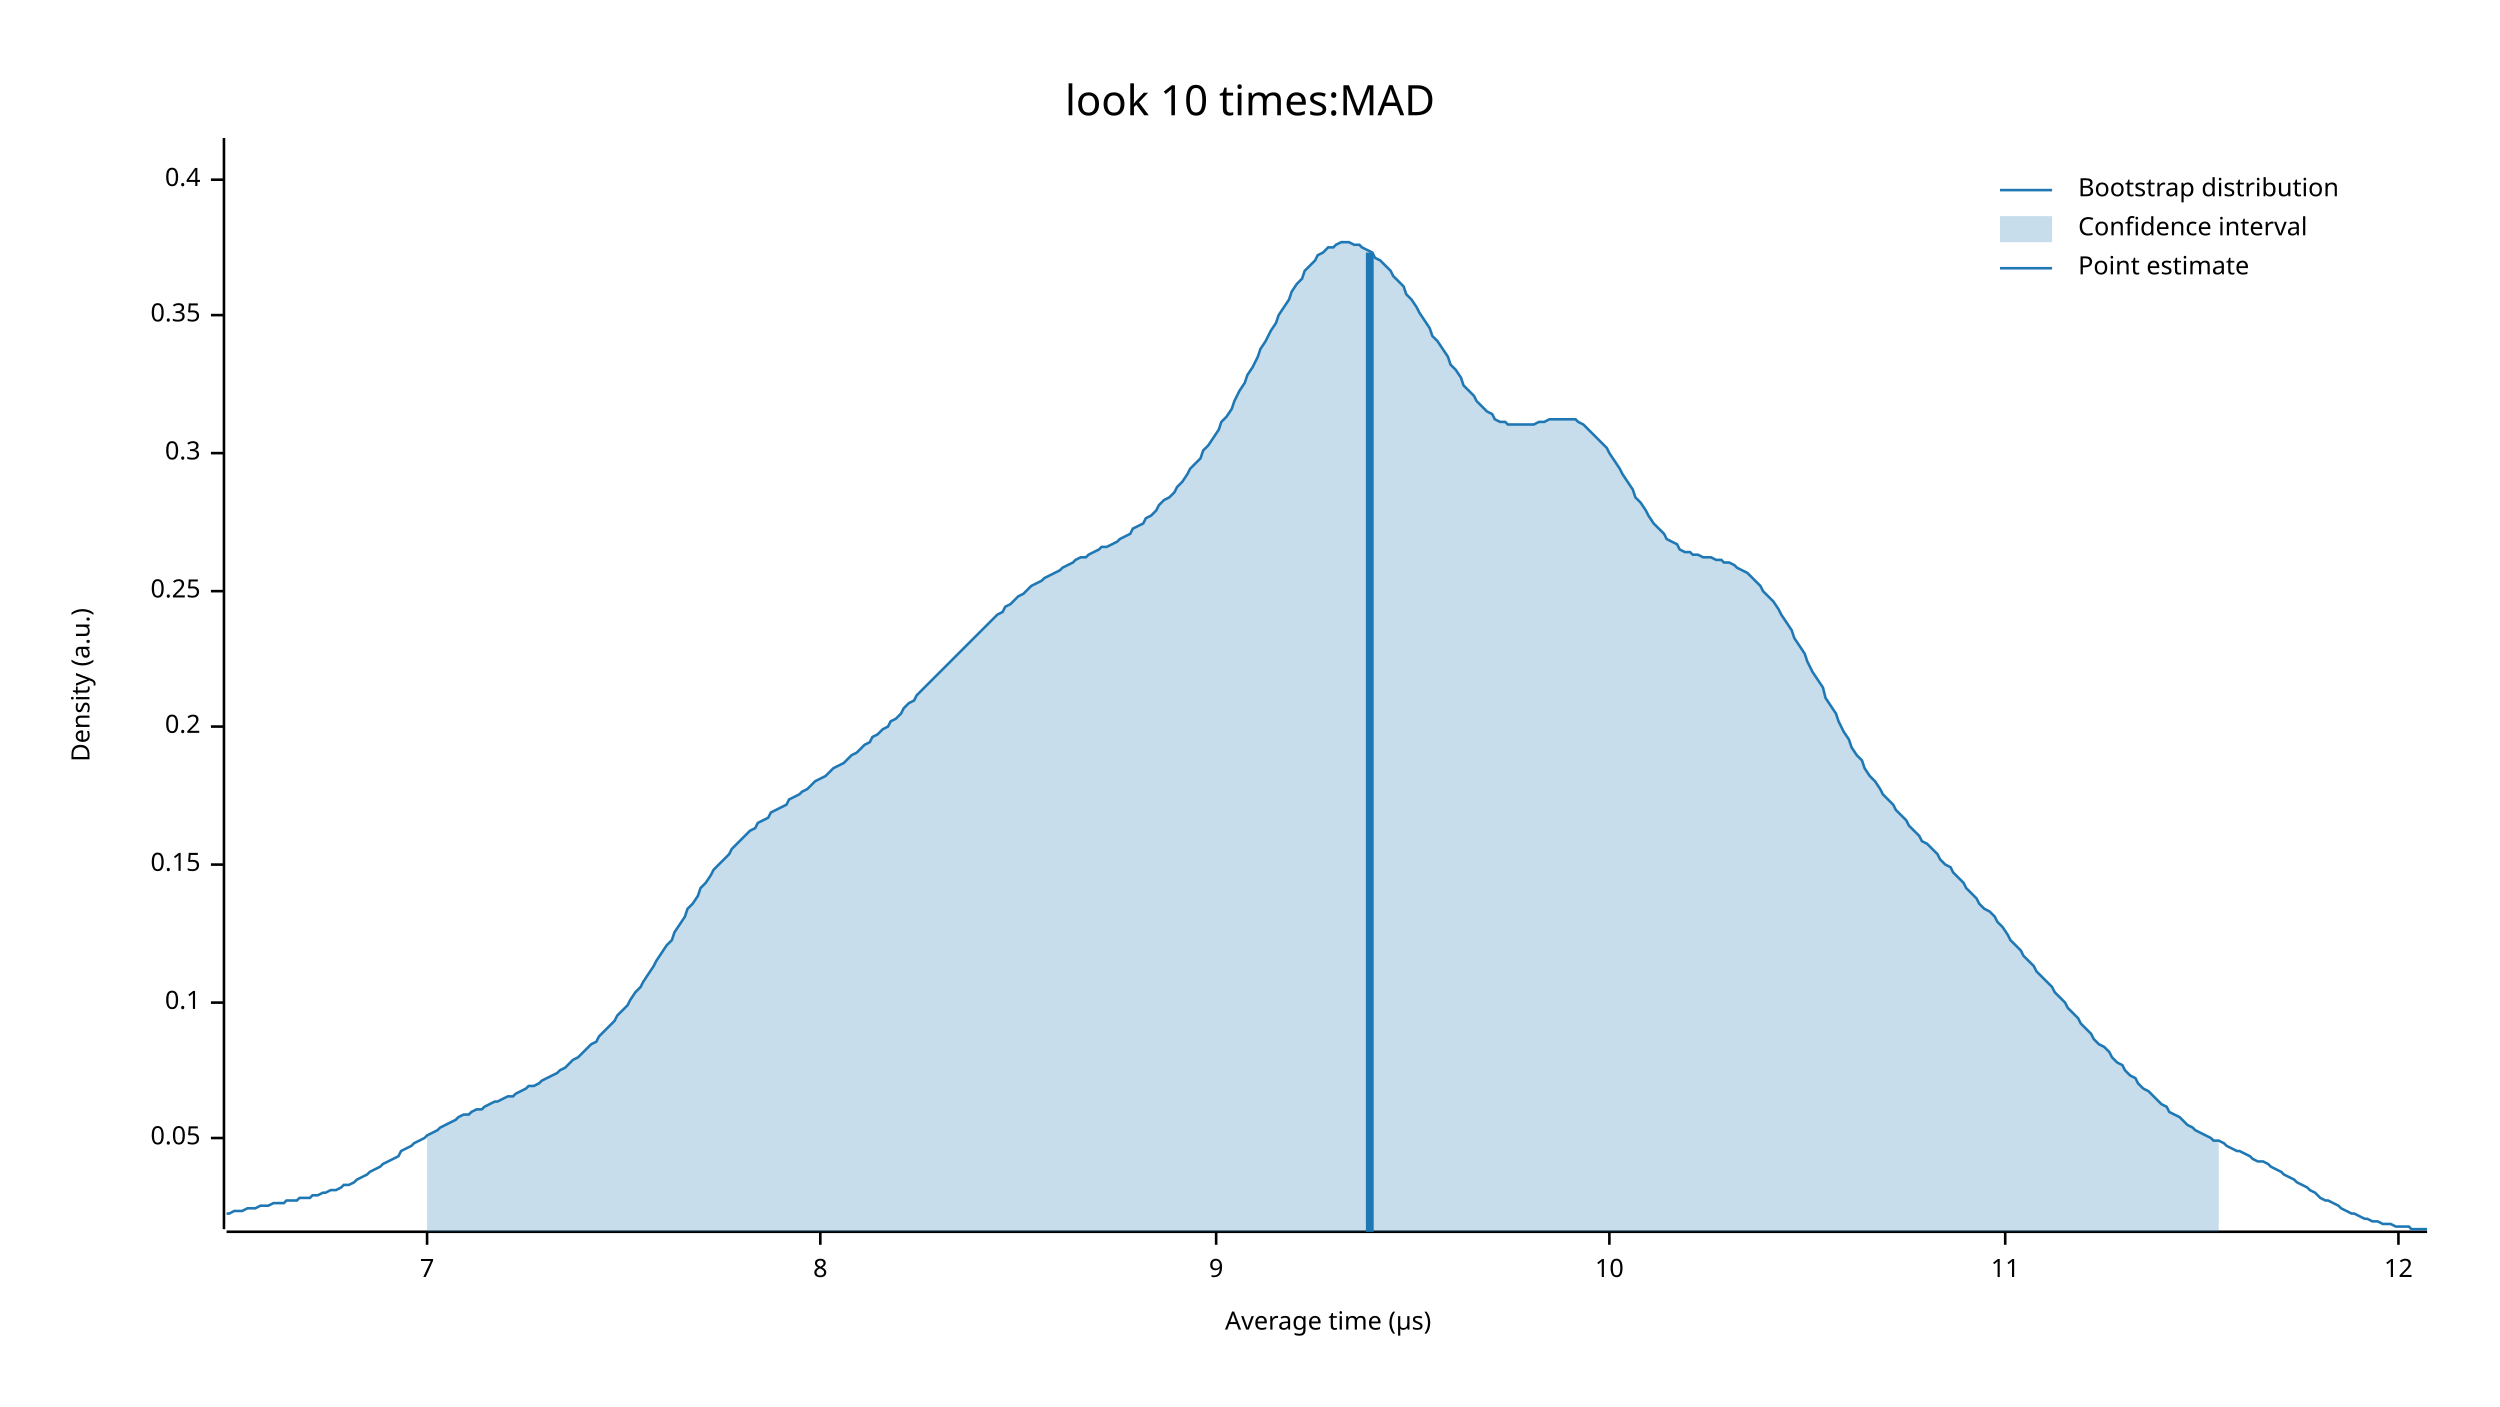
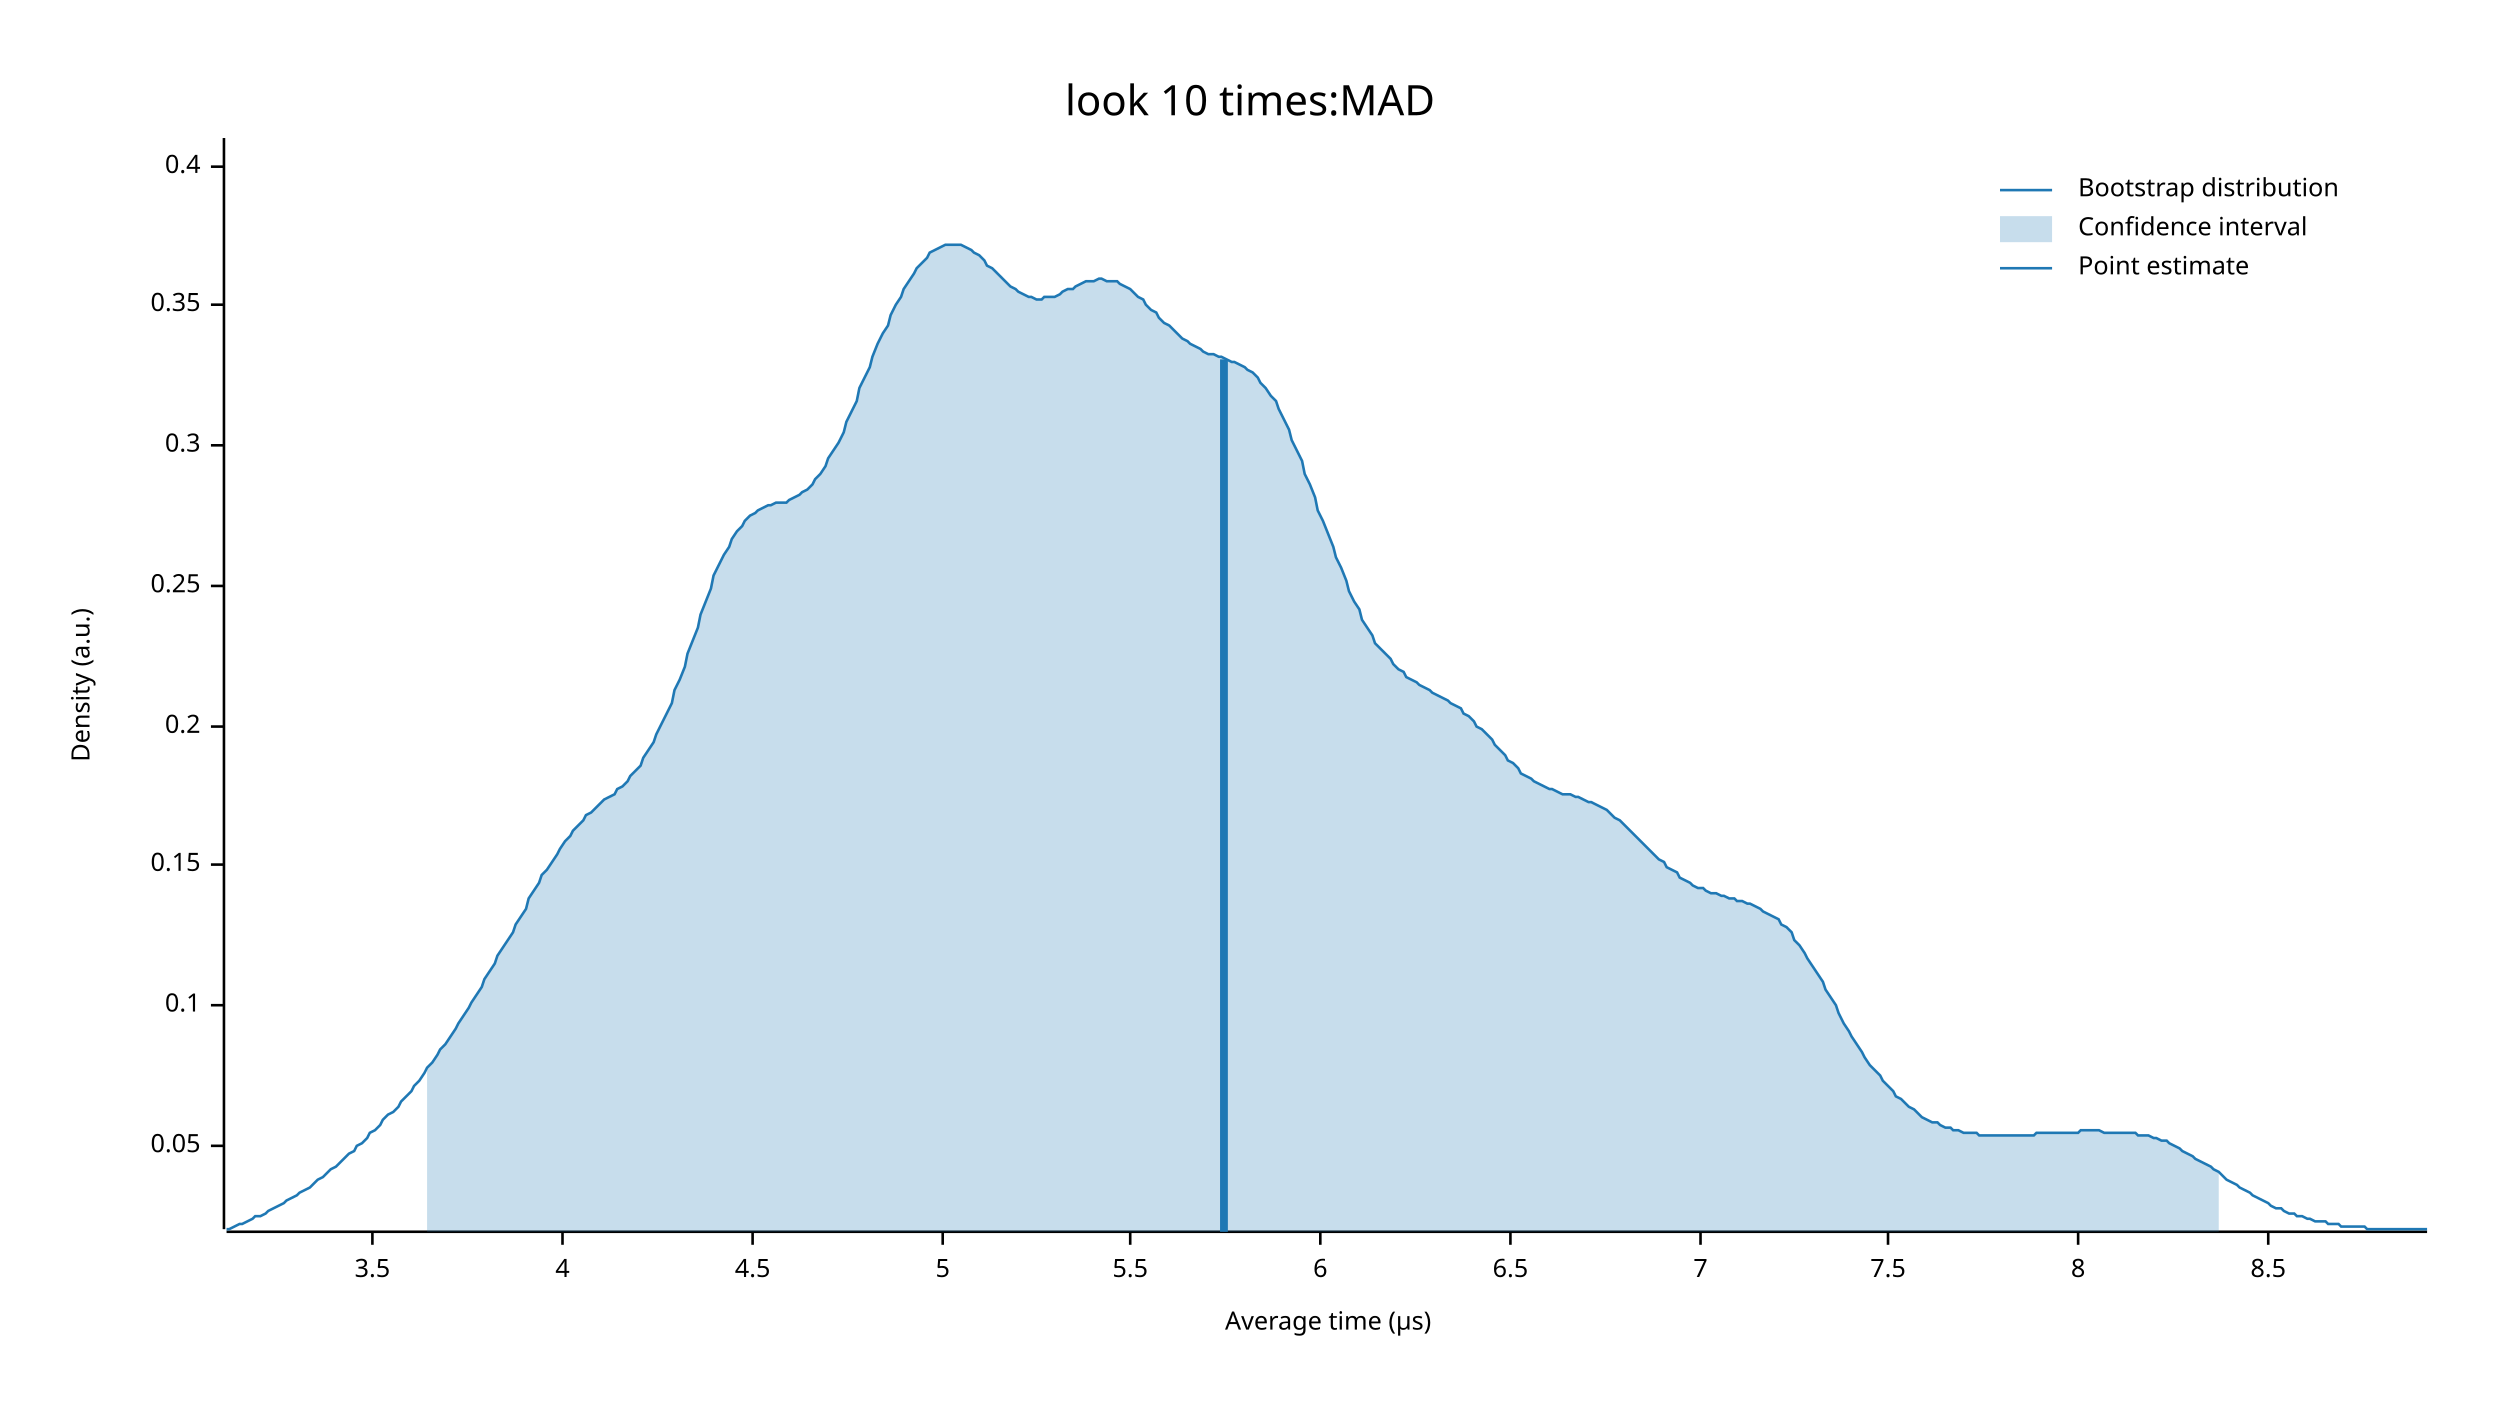
<svg xmlns="http://www.w3.org/2000/svg" width="960" height="540" viewBox="0 0 960 540">
  <text x="480" y="32" dy="0.76em" text-anchor="middle" font-family="sans-serif" font-size="16.129" opacity="1" fill="#000000">
look 10 times:MAD
</text>
  <text x="27" y="263" dy="0.76em" text-anchor="middle" font-family="sans-serif" font-size="9.677" opacity="1" fill="#000000" transform="rotate(270, 27, 263)">
Density (a.u.)
</text>
  <text x="510" y="513" dy="-0.5ex" text-anchor="middle" font-family="sans-serif" font-size="9.677" opacity="1" fill="#000000">
Average time (µs)
</text>
  <polyline fill="none" opacity="1" stroke="#000000" stroke-width="1" points="86,53 86,472 " />
-   <text x="77" y="437" dy="0.5ex" text-anchor="end" font-family="sans-serif" font-size="9.677" opacity="1" fill="#000000">
+   <text x="77" y="440" dy="0.5ex" text-anchor="end" font-family="sans-serif" font-size="9.677" opacity="1" fill="#000000">
0.05
</text>
-   <polyline fill="none" opacity="1" stroke="#000000" stroke-width="1" points="81,437 86,437 " />
-   <text x="77" y="385" dy="0.5ex" text-anchor="end" font-family="sans-serif" font-size="9.677" opacity="1" fill="#000000">
+   <polyline fill="none" opacity="1" stroke="#000000" stroke-width="1" points="81,440 86,440 " />
+   <text x="77" y="386" dy="0.5ex" text-anchor="end" font-family="sans-serif" font-size="9.677" opacity="1" fill="#000000">
0.1
</text>
-   <polyline fill="none" opacity="1" stroke="#000000" stroke-width="1" points="81,385 86,385 " />
+   <polyline fill="none" opacity="1" stroke="#000000" stroke-width="1" points="81,386 86,386 " />
  <text x="77" y="332" dy="0.5ex" text-anchor="end" font-family="sans-serif" font-size="9.677" opacity="1" fill="#000000">
0.15
</text>
  <polyline fill="none" opacity="1" stroke="#000000" stroke-width="1" points="81,332 86,332 " />
  <text x="77" y="279" dy="0.5ex" text-anchor="end" font-family="sans-serif" font-size="9.677" opacity="1" fill="#000000">
0.2
</text>
  <polyline fill="none" opacity="1" stroke="#000000" stroke-width="1" points="81,279 86,279 " />
-   <text x="77" y="227" dy="0.5ex" text-anchor="end" font-family="sans-serif" font-size="9.677" opacity="1" fill="#000000">
+   <text x="77" y="225" dy="0.5ex" text-anchor="end" font-family="sans-serif" font-size="9.677" opacity="1" fill="#000000">
0.25
</text>
-   <polyline fill="none" opacity="1" stroke="#000000" stroke-width="1" points="81,227 86,227 " />
-   <text x="77" y="174" dy="0.5ex" text-anchor="end" font-family="sans-serif" font-size="9.677" opacity="1" fill="#000000">
+   <polyline fill="none" opacity="1" stroke="#000000" stroke-width="1" points="81,225 86,225 " />
+   <text x="77" y="171" dy="0.5ex" text-anchor="end" font-family="sans-serif" font-size="9.677" opacity="1" fill="#000000">
0.3
</text>
-   <polyline fill="none" opacity="1" stroke="#000000" stroke-width="1" points="81,174 86,174 " />
-   <text x="77" y="121" dy="0.5ex" text-anchor="end" font-family="sans-serif" font-size="9.677" opacity="1" fill="#000000">
+   <polyline fill="none" opacity="1" stroke="#000000" stroke-width="1" points="81,171 86,171 " />
+   <text x="77" y="117" dy="0.5ex" text-anchor="end" font-family="sans-serif" font-size="9.677" opacity="1" fill="#000000">
0.35
</text>
-   <polyline fill="none" opacity="1" stroke="#000000" stroke-width="1" points="81,121 86,121 " />
-   <text x="77" y="69" dy="0.5ex" text-anchor="end" font-family="sans-serif" font-size="9.677" opacity="1" fill="#000000">
+   <polyline fill="none" opacity="1" stroke="#000000" stroke-width="1" points="81,117 86,117 " />
+   <text x="77" y="64" dy="0.5ex" text-anchor="end" font-family="sans-serif" font-size="9.677" opacity="1" fill="#000000">
0.4
</text>
-   <polyline fill="none" opacity="1" stroke="#000000" stroke-width="1" points="81,69 86,69 " />
+   <polyline fill="none" opacity="1" stroke="#000000" stroke-width="1" points="81,64 86,64 " />
  <polyline fill="none" opacity="1" stroke="#000000" stroke-width="1" points="87,473 932,473 " />
-   <text x="164" y="483" dy="0.76em" text-anchor="middle" font-family="sans-serif" font-size="9.677" opacity="1" fill="#000000">
+   <text x="143" y="483" dy="0.76em" text-anchor="middle" font-family="sans-serif" font-size="9.677" opacity="1" fill="#000000">
+ 3.5
+ </text>
+   <polyline fill="none" opacity="1" stroke="#000000" stroke-width="1" points="143,473 143,478 " />
+   <text x="216" y="483" dy="0.76em" text-anchor="middle" font-family="sans-serif" font-size="9.677" opacity="1" fill="#000000">
+ 4
+ </text>
+   <polyline fill="none" opacity="1" stroke="#000000" stroke-width="1" points="216,473 216,478 " />
+   <text x="289" y="483" dy="0.76em" text-anchor="middle" font-family="sans-serif" font-size="9.677" opacity="1" fill="#000000">
+ 4.5
+ </text>
+   <polyline fill="none" opacity="1" stroke="#000000" stroke-width="1" points="289,473 289,478 " />
+   <text x="362" y="483" dy="0.76em" text-anchor="middle" font-family="sans-serif" font-size="9.677" opacity="1" fill="#000000">
+ 5
+ </text>
+   <polyline fill="none" opacity="1" stroke="#000000" stroke-width="1" points="362,473 362,478 " />
+   <text x="434" y="483" dy="0.76em" text-anchor="middle" font-family="sans-serif" font-size="9.677" opacity="1" fill="#000000">
+ 5.5
+ </text>
+   <polyline fill="none" opacity="1" stroke="#000000" stroke-width="1" points="434,473 434,478 " />
+   <text x="507" y="483" dy="0.76em" text-anchor="middle" font-family="sans-serif" font-size="9.677" opacity="1" fill="#000000">
+ 6
+ </text>
+   <polyline fill="none" opacity="1" stroke="#000000" stroke-width="1" points="507,473 507,478 " />
+   <text x="580" y="483" dy="0.76em" text-anchor="middle" font-family="sans-serif" font-size="9.677" opacity="1" fill="#000000">
+ 6.5
+ </text>
+   <polyline fill="none" opacity="1" stroke="#000000" stroke-width="1" points="580,473 580,478 " />
+   <text x="653" y="483" dy="0.76em" text-anchor="middle" font-family="sans-serif" font-size="9.677" opacity="1" fill="#000000">
7
</text>
-   <polyline fill="none" opacity="1" stroke="#000000" stroke-width="1" points="164,473 164,478 " />
-   <text x="315" y="483" dy="0.76em" text-anchor="middle" font-family="sans-serif" font-size="9.677" opacity="1" fill="#000000">
+   <polyline fill="none" opacity="1" stroke="#000000" stroke-width="1" points="653,473 653,478 " />
+   <text x="725" y="483" dy="0.76em" text-anchor="middle" font-family="sans-serif" font-size="9.677" opacity="1" fill="#000000">
+ 7.5
+ </text>
+   <polyline fill="none" opacity="1" stroke="#000000" stroke-width="1" points="725,473 725,478 " />
+   <text x="798" y="483" dy="0.76em" text-anchor="middle" font-family="sans-serif" font-size="9.677" opacity="1" fill="#000000">
8
</text>
-   <polyline fill="none" opacity="1" stroke="#000000" stroke-width="1" points="315,473 315,478 " />
-   <text x="467" y="483" dy="0.76em" text-anchor="middle" font-family="sans-serif" font-size="9.677" opacity="1" fill="#000000">
- 9
+   <polyline fill="none" opacity="1" stroke="#000000" stroke-width="1" points="798,473 798,478 " />
+   <text x="871" y="483" dy="0.76em" text-anchor="middle" font-family="sans-serif" font-size="9.677" opacity="1" fill="#000000">
+ 8.5
</text>
-   <polyline fill="none" opacity="1" stroke="#000000" stroke-width="1" points="467,473 467,478 " />
-   <text x="618" y="483" dy="0.76em" text-anchor="middle" font-family="sans-serif" font-size="9.677" opacity="1" fill="#000000">
- 10
- </text>
-   <polyline fill="none" opacity="1" stroke="#000000" stroke-width="1" points="618,473 618,478 " />
-   <text x="770" y="483" dy="0.76em" text-anchor="middle" font-family="sans-serif" font-size="9.677" opacity="1" fill="#000000">
- 11
- </text>
-   <polyline fill="none" opacity="1" stroke="#000000" stroke-width="1" points="770,473 770,478 " />
-   <text x="921" y="483" dy="0.76em" text-anchor="middle" font-family="sans-serif" font-size="9.677" opacity="1" fill="#000000">
- 12
- </text>
-   <polyline fill="none" opacity="1" stroke="#000000" stroke-width="1" points="921,473 921,478 " />
-   <polyline fill="none" opacity="1" stroke="#1F78B4" stroke-width="1" points="87,466 88,466 90,465 92,465 93,465 95,464 97,464 98,464 100,463 102,463 103,463 105,462 107,462 109,462 110,461 112,461 114,461 115,460 117,460 119,460 120,459 122,459 124,458 125,458 127,457 129,457 131,456 132,455 134,455 136,454 137,453 139,452 141,451 142,450 144,449 146,448 147,447 149,446 151,445 153,444 154,442 156,441 158,440 159,439 161,438 163,437 164,436 166,435 168,434 169,433 171,432 173,431 175,430 176,429 178,428 180,428 181,427 183,426 185,426 186,425 188,424 190,423 191,423 193,422 195,421 197,421 198,420 200,419 202,418 203,417 205,417 207,416 208,415 210,414 212,413 214,412 215,411 217,410 219,408 220,407 222,406 224,404 225,403 227,401 229,400 230,398 232,396 234,394 236,392 237,390 239,388 241,386 242,384 244,381 246,379 247,377 249,374 251,371 252,369 254,366 256,363 258,361 259,358 261,355 263,352 264,349 266,347 268,344 269,341 271,339 273,336 274,334 276,332 278,330 280,328 281,326 283,324 285,322 286,321 288,319 290,318 291,316 293,315 295,314 296,312 298,311 300,310 302,309 303,307 305,306 307,305 308,304 310,303 312,301 313,300 315,299 317,298 318,297 320,295 322,294 324,293 325,292 327,290 329,289 330,288 332,286 334,285 335,283 337,282 339,280 341,279 342,277 344,276 346,274 347,272 349,270 351,269 352,267 354,265 356,263 357,262 359,260 361,258 363,256 364,255 366,253 368,251 369,250 371,248 373,246 374,245 376,243 378,241 379,240 381,238 383,236 385,235 386,233 388,232 390,230 391,229 393,228 395,226 396,225 398,224 400,223 401,222 403,221 405,220 407,219 408,218 410,217 412,216 413,215 415,214 417,214 418,213 420,212 422,211 423,210 425,210 427,209 429,208 430,207 432,206 434,205 435,203 437,202 439,201 440,199 442,198 444,196 445,194 447,192 449,191 451,189 452,187 454,185 456,182 457,180 459,178 461,176 462,173 464,171 466,168 468,165 469,162 471,160 473,157 474,154 476,150 478,147 479,144 481,141 483,137 484,134 486,131 488,127 490,124 491,121 493,118 495,115 496,112 498,109 500,107 501,104 503,102 505,100 506,98 508,97 510,95 512,95 513,94 515,93 517,93 518,93 520,94 522,94 523,95 525,96 527,97 528,99 530,100 532,102 534,104 535,106 537,108 539,110 540,113 542,115 544,118 545,120 547,123 549,126 550,129 552,131 554,134 556,137 557,140 559,142 561,145 562,148 564,150 566,152 567,154 569,156 571,158 573,159 574,161 576,162 578,162 579,163 581,163 583,163 584,163 586,163 588,163 589,163 591,162 593,162 595,161 596,161 598,161 600,161 601,161 603,161 605,161 606,162 608,163 610,165 611,166 613,168 615,170 617,172 618,174 620,177 622,180 623,182 625,185 627,188 628,191 630,193 632,196 633,198 635,201 637,203 639,205 640,207 642,208 644,209 645,211 647,212 649,212 650,213 652,213 654,214 655,214 657,214 659,215 661,215 662,216 664,216 666,217 667,218 669,219 671,220 672,221 674,223 676,225 677,227 679,229 681,231 683,234 684,236 686,239 688,242 689,245 691,248 693,251 694,254 696,258 698,261 700,264 701,268 703,271 705,274 706,277 708,281 710,284 711,287 713,290 715,292 716,295 718,298 720,300 722,303 723,305 725,307 727,309 728,311 730,313 732,315 733,317 735,319 737,321 738,323 740,324 742,326 744,328 745,330 747,332 749,333 750,335 752,337 754,339 755,341 757,343 759,345 760,347 762,349 764,350 766,352 767,354 769,356 771,359 772,361 774,363 776,365 777,367 779,369 781,371 782,373 784,375 786,377 788,379 789,381 791,383 793,385 794,387 796,389 798,391 799,393 801,395 803,397 804,399 806,401 808,402 810,404 811,406 813,408 815,409 816,411 818,413 820,414 821,416 823,418 825,419 827,421 828,422 830,424 832,425 833,427 835,428 837,429 838,430 840,432 842,433 843,434 845,435 847,436 849,437 850,438 852,438 854,439 855,440 857,441 859,442 860,442 862,443 864,444 865,445 867,446 869,446 871,447 872,448 874,449 876,450 877,451 879,452 881,453 882,454 884,455 886,456 887,457 889,458 891,460 893,461 894,461 896,462 898,463 899,464 901,465 903,466 904,466 906,467 908,468 909,468 911,469 913,469 915,470 916,470 918,470 920,471 921,471 923,471 925,471 926,472 928,472 930,472 932,472 " />
-   <polygon opacity="0.25" fill="#1F78B4" points="164,436 166,435 168,434 169,433 171,432 173,431 175,430 176,429 178,428 180,428 181,427 183,426 185,426 186,425 188,424 190,423 191,423 193,422 195,421 197,421 198,420 200,419 202,418 203,417 205,417 207,416 208,415 210,414 212,413 214,412 215,411 217,410 219,408 220,407 222,406 224,404 225,403 227,401 229,400 230,398 232,396 234,394 236,392 237,390 239,388 241,386 242,384 244,381 246,379 247,377 249,374 251,371 252,369 254,366 256,363 258,361 259,358 261,355 263,352 264,349 266,347 268,344 269,341 271,339 273,336 274,334 276,332 278,330 280,328 281,326 283,324 285,322 286,321 288,319 290,318 291,316 293,315 295,314 296,312 298,311 300,310 302,309 303,307 305,306 307,305 308,304 310,303 312,301 313,300 315,299 317,298 318,297 320,295 322,294 324,293 325,292 327,290 329,289 330,288 332,286 334,285 335,283 337,282 339,280 341,279 342,277 344,276 346,274 347,272 349,270 351,269 352,267 354,265 356,263 357,262 359,260 361,258 363,256 364,255 366,253 368,251 369,250 371,248 373,246 374,245 376,243 378,241 379,240 381,238 383,236 385,235 386,233 388,232 390,230 391,229 393,228 395,226 396,225 398,224 400,223 401,222 403,221 405,220 407,219 408,218 410,217 412,216 413,215 415,214 417,214 418,213 420,212 422,211 423,210 425,210 427,209 429,208 430,207 432,206 434,205 435,203 437,202 439,201 440,199 442,198 444,196 445,194 447,192 449,191 451,189 452,187 454,185 456,182 457,180 459,178 461,176 462,173 464,171 466,168 468,165 469,162 471,160 473,157 474,154 476,150 478,147 479,144 481,141 483,137 484,134 486,131 488,127 490,124 491,121 493,118 495,115 496,112 498,109 500,107 501,104 503,102 505,100 506,98 508,97 510,95 512,95 513,94 515,93 517,93 518,93 520,94 522,94 523,95 525,96 527,97 528,99 530,100 532,102 534,104 535,106 537,108 539,110 540,113 542,115 544,118 545,120 547,123 549,126 550,129 552,131 554,134 556,137 557,140 559,142 561,145 562,148 564,150 566,152 567,154 569,156 571,158 573,159 574,161 576,162 578,162 579,163 581,163 583,163 584,163 586,163 588,163 589,163 591,162 593,162 595,161 596,161 598,161 600,161 601,161 603,161 605,161 606,162 608,163 610,165 611,166 613,168 615,170 617,172 618,174 620,177 622,180 623,182 625,185 627,188 628,191 630,193 632,196 633,198 635,201 637,203 639,205 640,207 642,208 644,209 645,211 647,212 649,212 650,213 652,213 654,214 655,214 657,214 659,215 661,215 662,216 664,216 666,217 667,218 669,219 671,220 672,221 674,223 676,225 677,227 679,229 681,231 683,234 684,236 686,239 688,242 689,245 691,248 693,251 694,254 696,258 698,261 700,264 701,268 703,271 705,274 706,277 708,281 710,284 711,287 713,290 715,292 716,295 718,298 720,300 722,303 723,305 725,307 727,309 728,311 730,313 732,315 733,317 735,319 737,321 738,323 740,324 742,326 744,328 745,330 747,332 749,333 750,335 752,337 754,339 755,341 757,343 759,345 760,347 762,349 764,350 766,352 767,354 769,356 771,359 772,361 774,363 776,365 777,367 779,369 781,371 782,373 784,375 786,377 788,379 789,381 791,383 793,385 794,387 796,389 798,391 799,393 801,395 803,397 804,399 806,401 808,402 810,404 811,406 813,408 815,409 816,411 818,413 820,414 821,416 823,418 825,419 827,421 828,422 830,424 832,425 833,427 835,428 837,429 838,430 840,432 842,433 843,434 845,435 847,436 849,437 850,438 852,438 852,473 164,473 " />
-   <polyline fill="none" opacity="1" stroke="#1F78B4" stroke-width="3" points="526,473 526,97 " />
+   <polyline fill="none" opacity="1" stroke="#000000" stroke-width="1" points="871,473 871,478 " />
+   <polyline fill="none" opacity="1" stroke="#1F78B4" stroke-width="1" points="87,472 88,472 90,471 92,470 93,470 95,469 97,468 98,467 100,467 102,466 103,465 105,464 107,463 109,462 110,461 112,460 114,459 115,458 117,457 119,456 120,455 122,453 124,452 125,451 127,449 129,448 131,446 132,445 134,443 136,442 137,440 139,439 141,437 142,435 144,434 146,432 147,430 149,428 151,427 153,425 154,423 156,421 158,419 159,417 161,415 163,412 164,410 166,408 168,405 169,403 171,401 173,398 175,395 176,393 178,390 180,387 181,385 183,382 185,379 186,376 188,373 190,370 191,367 193,364 195,361 197,358 198,355 200,352 202,349 203,345 205,342 207,339 208,336 210,334 212,331 214,328 215,326 217,323 219,321 220,319 222,317 224,315 225,313 227,312 229,310 230,309 232,307 234,306 236,305 237,303 239,302 241,300 242,298 244,296 246,294 247,291 249,288 251,285 252,282 254,278 256,274 258,270 259,265 261,261 263,256 264,251 266,246 268,241 269,236 271,231 273,226 274,221 276,217 278,213 280,210 281,207 283,204 285,202 286,200 288,198 290,197 291,196 293,195 295,194 296,194 298,193 300,193 302,193 303,192 305,191 307,190 308,189 310,188 312,186 313,184 315,182 317,179 318,176 320,173 322,170 324,166 325,162 327,158 329,154 330,149 332,145 334,141 335,137 337,132 339,128 341,125 342,121 344,117 346,114 347,111 349,108 351,105 352,103 354,101 356,99 357,97 359,96 361,95 363,94 364,94 366,94 368,94 369,94 371,95 373,96 374,97 376,98 378,100 379,102 381,103 383,105 385,107 386,108 388,110 390,111 391,112 393,113 395,114 396,114 398,115 400,115 401,114 403,114 405,114 407,113 408,112 410,111 412,111 413,110 415,109 417,108 418,108 420,108 422,107 423,107 425,108 427,108 429,108 430,109 432,110 434,111 435,112 437,114 439,115 440,117 442,119 444,120 445,122 447,124 449,125 451,127 452,128 454,130 456,131 457,132 459,133 461,134 462,135 464,136 466,136 468,137 469,137 471,138 473,139 474,139 476,140 478,141 479,142 481,143 483,145 484,147 486,149 488,152 490,154 491,157 493,161 495,165 496,169 498,173 500,177 501,182 503,186 505,191 506,196 508,200 510,205 512,210 513,214 515,218 517,223 518,227 520,231 522,234 523,238 525,241 527,244 528,247 530,249 532,251 534,253 535,255 537,257 539,258 540,260 542,261 544,262 545,263 547,264 549,265 550,266 552,267 554,268 556,269 557,270 559,271 561,272 562,274 564,275 566,277 567,279 569,280 571,282 573,284 574,286 576,288 578,290 579,292 581,293 583,295 584,297 586,298 588,299 589,300 591,301 593,302 595,303 596,303 598,304 600,305 601,305 603,305 605,306 606,306 608,307 610,308 611,308 613,309 615,310 617,311 618,312 620,314 622,315 623,316 625,318 627,320 628,321 630,323 632,325 633,326 635,328 637,330 639,331 640,333 642,334 644,335 645,337 647,338 649,339 650,340 652,341 654,341 655,342 657,343 659,343 661,344 662,344 664,345 666,345 667,346 669,346 671,347 672,347 674,348 676,349 677,350 679,351 681,352 683,353 684,355 686,356 688,358 689,361 691,363 693,366 694,368 696,371 698,374 700,377 701,380 703,383 705,386 706,389 708,393 710,396 711,398 713,401 715,404 716,406 718,409 720,411 722,413 723,415 725,417 727,419 728,421 730,422 732,424 733,425 735,426 737,428 738,429 740,430 742,431 744,431 745,432 747,433 749,433 750,434 752,434 754,435 755,435 757,435 759,435 760,436 762,436 764,436 766,436 767,436 769,436 771,436 772,436 774,436 776,436 777,436 779,436 781,436 782,435 784,435 786,435 788,435 789,435 791,435 793,435 794,435 796,435 798,435 799,434 801,434 803,434 804,434 806,434 808,435 810,435 811,435 813,435 815,435 816,435 818,435 820,435 821,436 823,436 825,436 827,437 828,437 830,438 832,438 833,439 835,440 837,441 838,442 840,443 842,444 843,445 845,446 847,447 849,448 850,449 852,450 854,452 855,453 857,454 859,455 860,456 862,457 864,458 865,459 867,460 869,461 871,462 872,463 874,464 876,464 877,465 879,466 881,466 882,467 884,467 886,468 887,468 889,469 891,469 893,469 894,470 896,470 898,470 899,471 901,471 903,471 904,471 906,471 908,471 909,472 911,472 913,472 915,472 916,472 918,472 920,472 921,472 923,472 925,472 926,472 928,472 930,472 932,472 " />
+   <polygon opacity="0.25" fill="#1F78B4" points="164,410 166,408 168,405 169,403 171,401 173,398 175,395 176,393 178,390 180,387 181,385 183,382 185,379 186,376 188,373 190,370 191,367 193,364 195,361 197,358 198,355 200,352 202,349 203,345 205,342 207,339 208,336 210,334 212,331 214,328 215,326 217,323 219,321 220,319 222,317 224,315 225,313 227,312 229,310 230,309 232,307 234,306 236,305 237,303 239,302 241,300 242,298 244,296 246,294 247,291 249,288 251,285 252,282 254,278 256,274 258,270 259,265 261,261 263,256 264,251 266,246 268,241 269,236 271,231 273,226 274,221 276,217 278,213 280,210 281,207 283,204 285,202 286,200 288,198 290,197 291,196 293,195 295,194 296,194 298,193 300,193 302,193 303,192 305,191 307,190 308,189 310,188 312,186 313,184 315,182 317,179 318,176 320,173 322,170 324,166 325,162 327,158 329,154 330,149 332,145 334,141 335,137 337,132 339,128 341,125 342,121 344,117 346,114 347,111 349,108 351,105 352,103 354,101 356,99 357,97 359,96 361,95 363,94 364,94 366,94 368,94 369,94 371,95 373,96 374,97 376,98 378,100 379,102 381,103 383,105 385,107 386,108 388,110 390,111 391,112 393,113 395,114 396,114 398,115 400,115 401,114 403,114 405,114 407,113 408,112 410,111 412,111 413,110 415,109 417,108 418,108 420,108 422,107 423,107 425,108 427,108 429,108 430,109 432,110 434,111 435,112 437,114 439,115 440,117 442,119 444,120 445,122 447,124 449,125 451,127 452,128 454,130 456,131 457,132 459,133 461,134 462,135 464,136 466,136 468,137 469,137 471,138 473,139 474,139 476,140 478,141 479,142 481,143 483,145 484,147 486,149 488,152 490,154 491,157 493,161 495,165 496,169 498,173 500,177 501,182 503,186 505,191 506,196 508,200 510,205 512,210 513,214 515,218 517,223 518,227 520,231 522,234 523,238 525,241 527,244 528,247 530,249 532,251 534,253 535,255 537,257 539,258 540,260 542,261 544,262 545,263 547,264 549,265 550,266 552,267 554,268 556,269 557,270 559,271 561,272 562,274 564,275 566,277 567,279 569,280 571,282 573,284 574,286 576,288 578,290 579,292 581,293 583,295 584,297 586,298 588,299 589,300 591,301 593,302 595,303 596,303 598,304 600,305 601,305 603,305 605,306 606,306 608,307 610,308 611,308 613,309 615,310 617,311 618,312 620,314 622,315 623,316 625,318 627,320 628,321 630,323 632,325 633,326 635,328 637,330 639,331 640,333 642,334 644,335 645,337 647,338 649,339 650,340 652,341 654,341 655,342 657,343 659,343 661,344 662,344 664,345 666,345 667,346 669,346 671,347 672,347 674,348 676,349 677,350 679,351 681,352 683,353 684,355 686,356 688,358 689,361 691,363 693,366 694,368 696,371 698,374 700,377 701,380 703,383 705,386 706,389 708,393 710,396 711,398 713,401 715,404 716,406 718,409 720,411 722,413 723,415 725,417 727,419 728,421 730,422 732,424 733,425 735,426 737,428 738,429 740,430 742,431 744,431 745,432 747,433 749,433 750,434 752,434 754,435 755,435 757,435 759,435 760,436 762,436 764,436 766,436 767,436 769,436 771,436 772,436 774,436 776,436 777,436 779,436 781,436 782,435 784,435 786,435 788,435 789,435 791,435 793,435 794,435 796,435 798,435 799,434 801,434 803,434 804,434 806,434 808,435 810,435 811,435 813,435 815,435 816,435 818,435 820,435 821,436 823,436 825,436 827,437 828,437 830,438 832,438 833,439 835,440 837,441 838,442 840,443 842,444 843,445 845,446 847,447 849,448 850,449 852,450 852,473 164,473 " />
+   <polyline fill="none" opacity="1" stroke="#1F78B4" stroke-width="3" points="470,473 470,138 " />
  <text x="798" y="68" dy="0.76em" text-anchor="start" font-family="sans-serif" font-size="9.677" opacity="1" fill="#000000">
Bootstrap distribution
</text>
  <text x="798" y="83" dy="0.76em" text-anchor="start" font-family="sans-serif" font-size="9.677" opacity="1" fill="#000000">
Confidence interval
</text>
  <text x="798" y="98" dy="0.76em" text-anchor="start" font-family="sans-serif" font-size="9.677" opacity="1" fill="#000000">
Point estimate
</text>
  <polyline fill="none" opacity="1" stroke="#1F78B4" stroke-width="1" points="768,73 788,73 " />
  <rect x="768" y="83" width="20" height="10" opacity="0.25" fill="#1F78B4" stroke="none" />
  <polyline fill="none" opacity="1" stroke="#1F78B4" stroke-width="1" points="768,103 788,103 " />
</svg>
